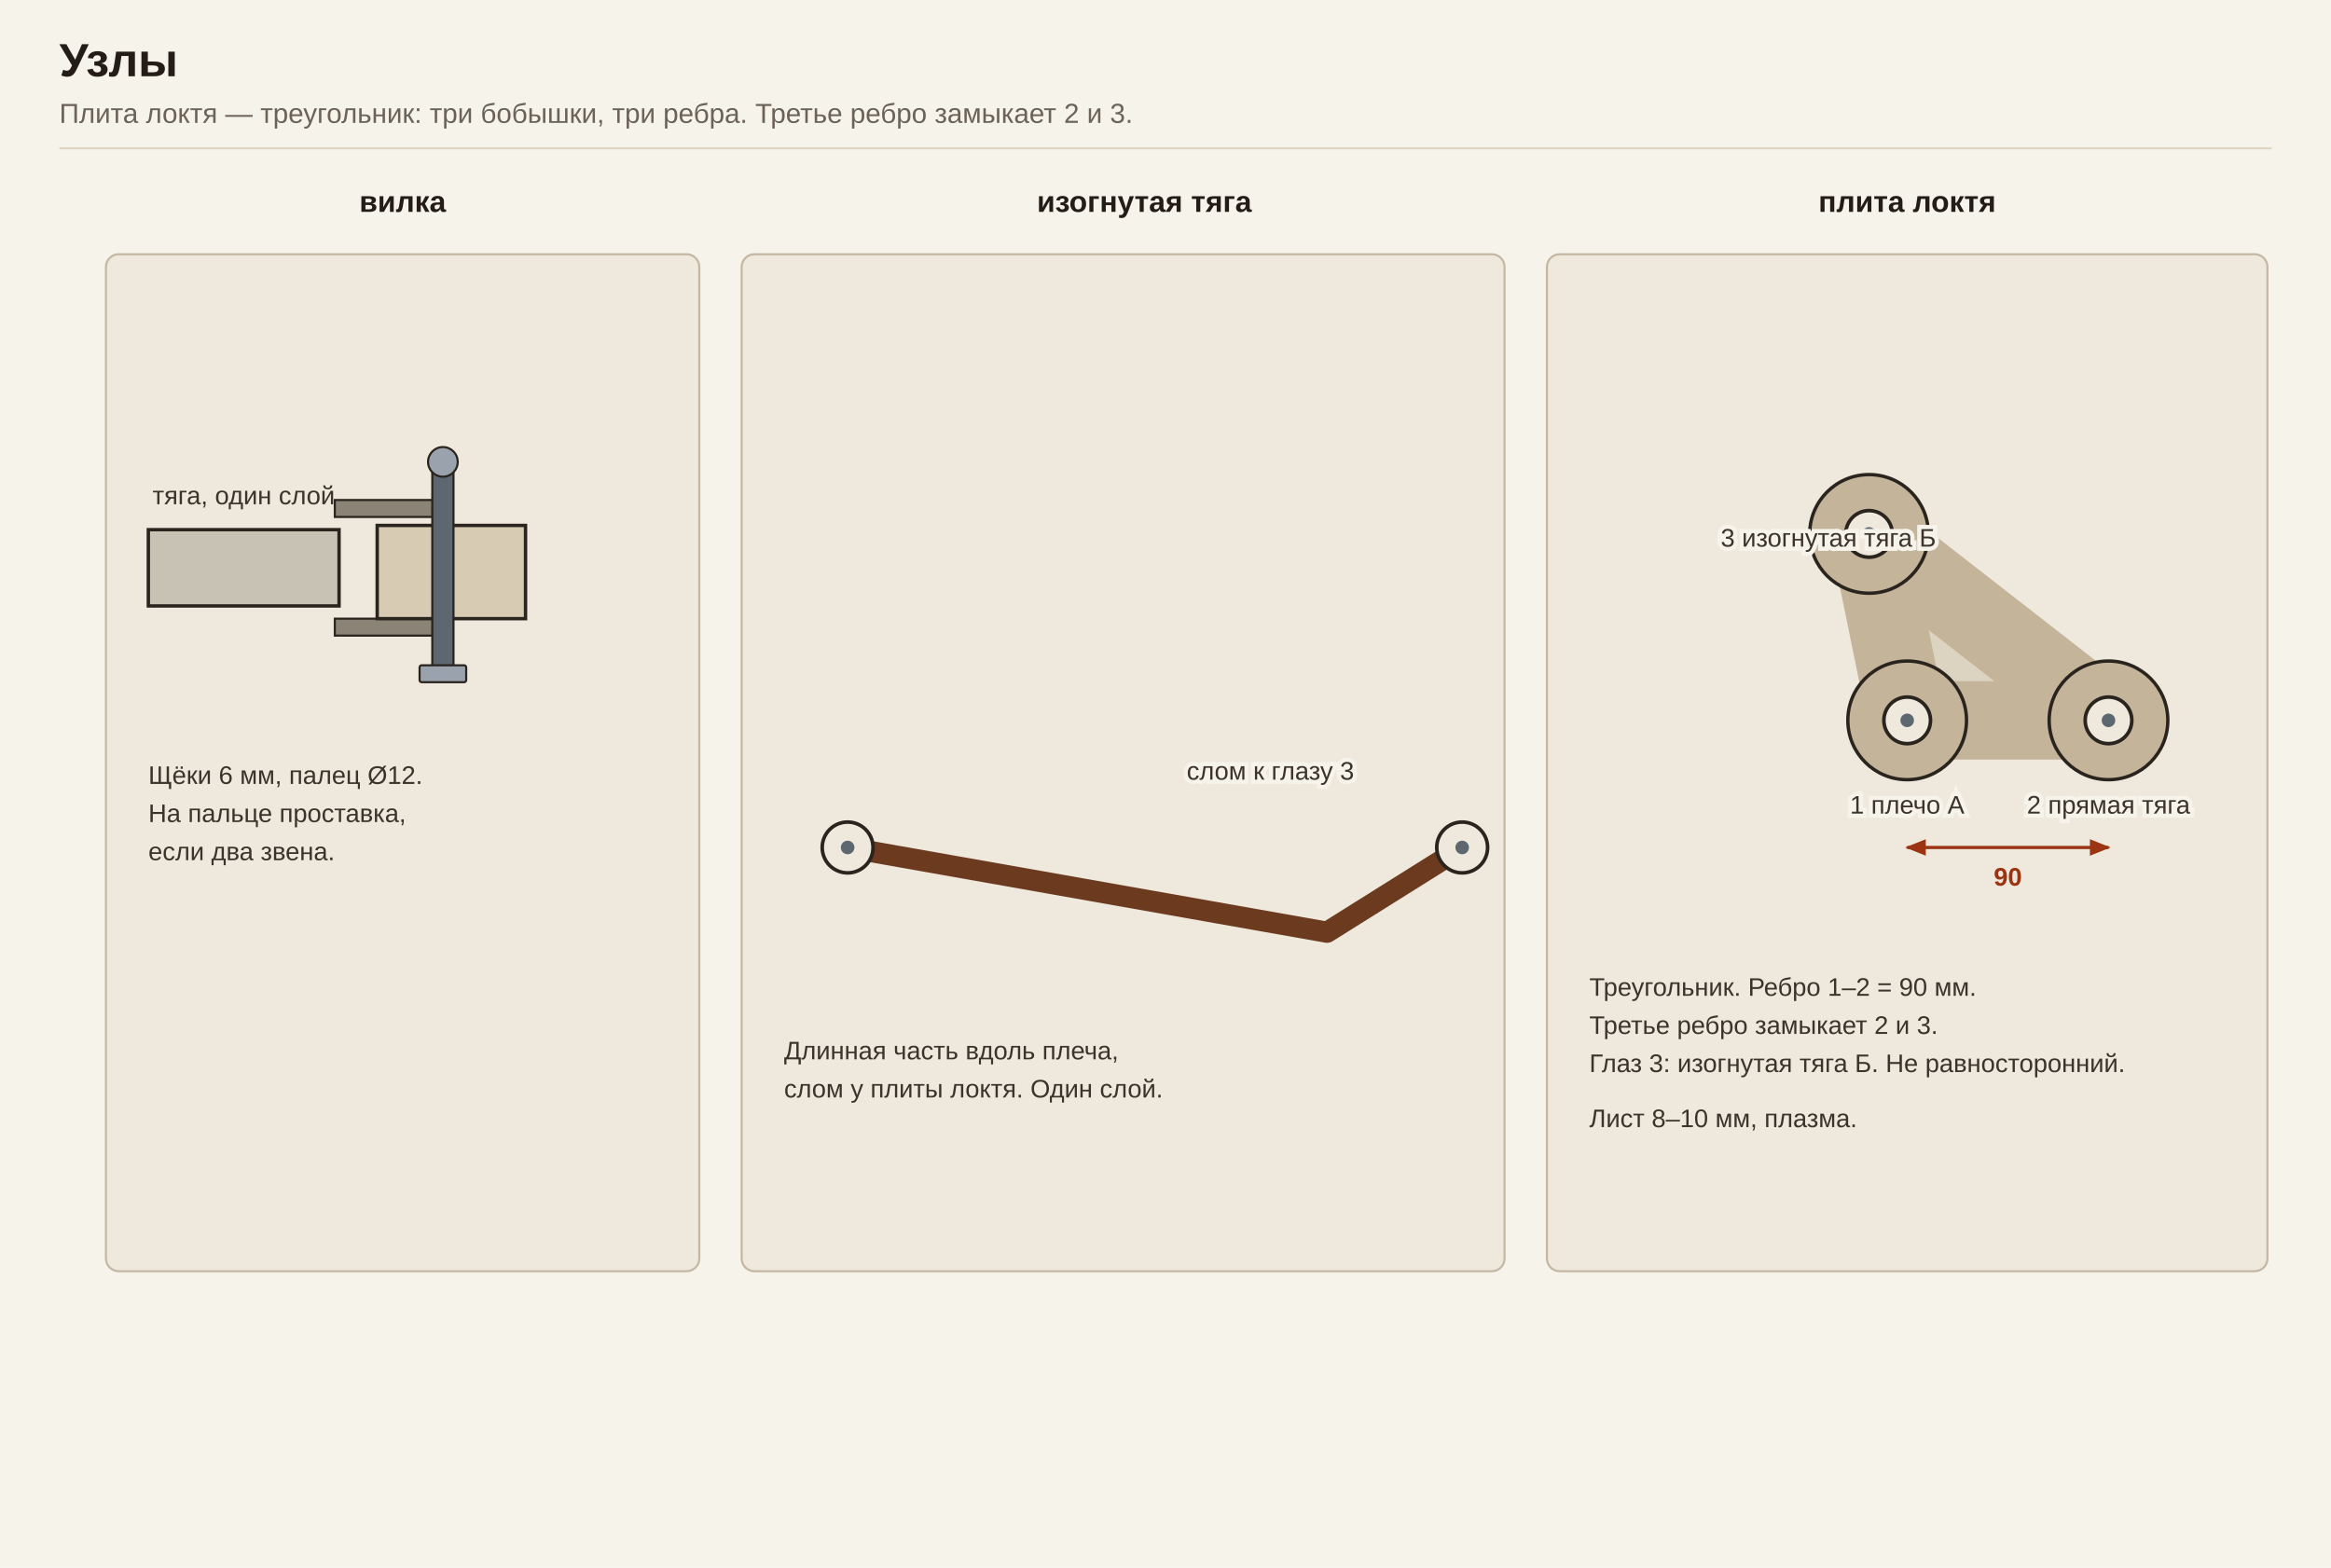
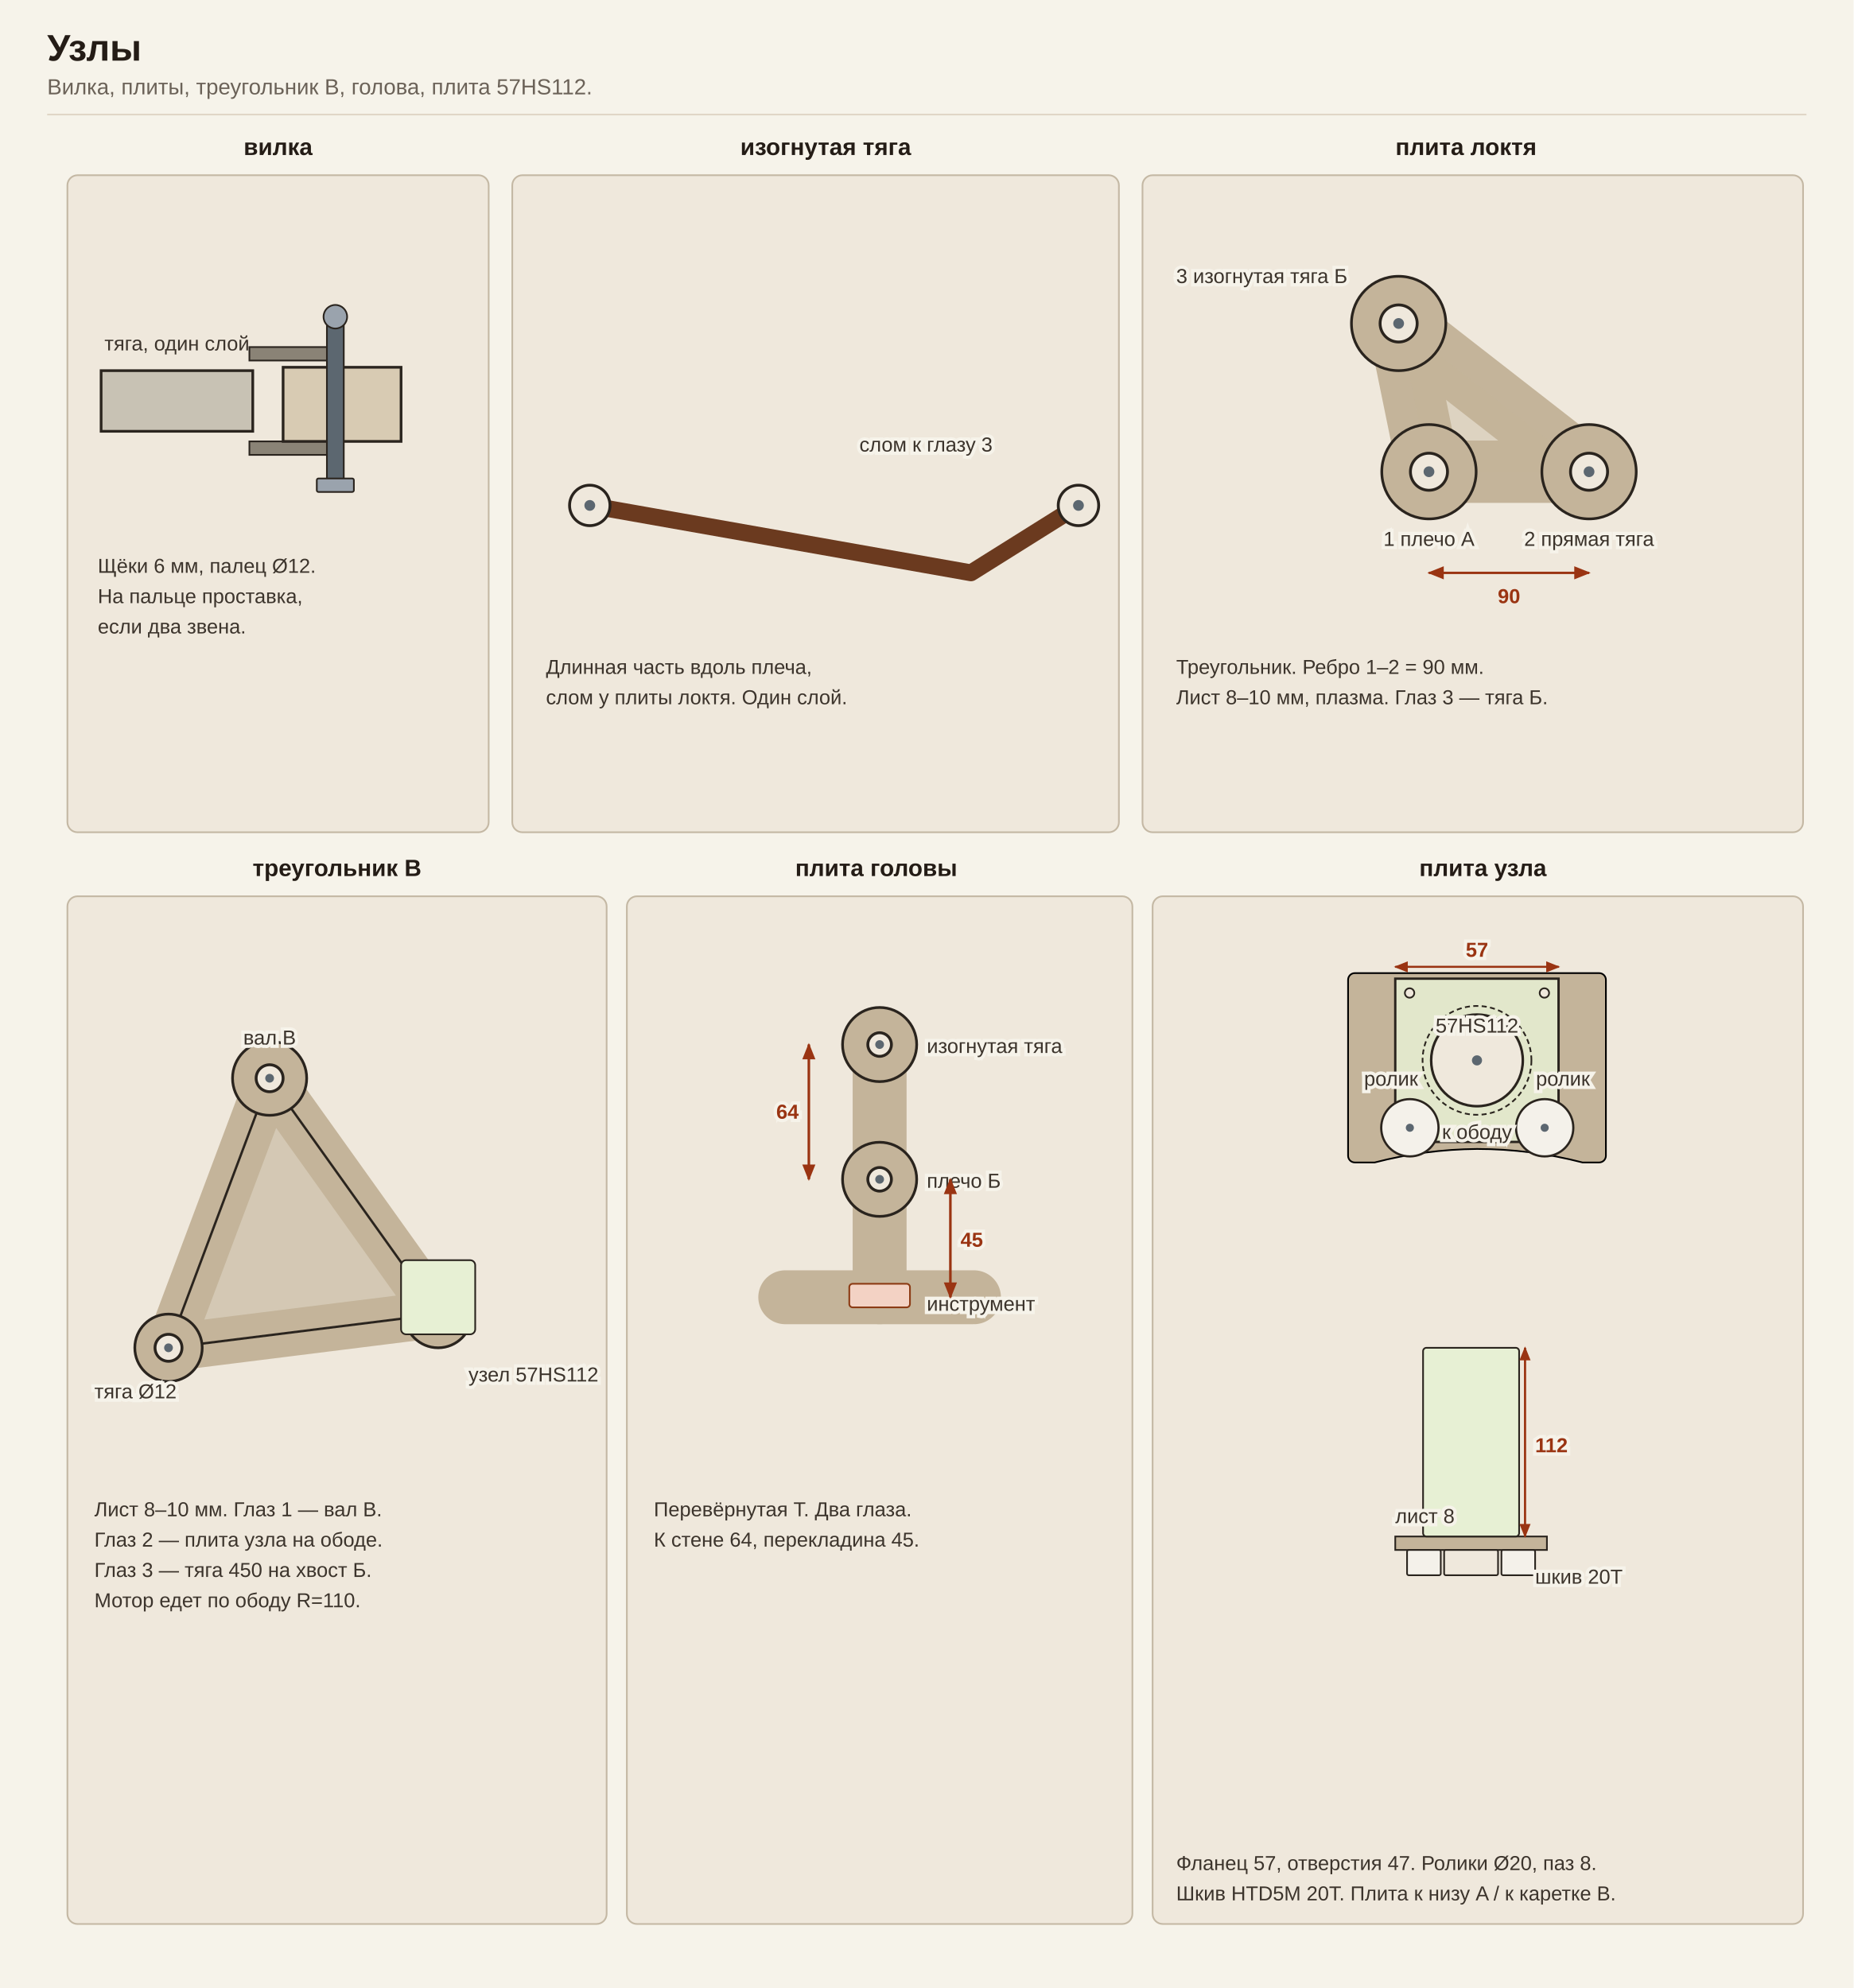
- <svg xmlns="http://www.w3.org/2000/svg" width="1100" height="740" viewBox="0 0 1100 740">
-   <rect width="100%" height="100%" fill="#f6f3ea" />
-   <style>
+ <svg xmlns="http://www.w3.org/2000/svg" width="1100" height="1180" viewBox="0 0 1100 1180" version="1.1" id="svg90">
+   <rect width="100%" height="100%" fill="#f6f3ea" id="rect1" />
+   <style id="style1">
  text { font-family: "Liberation Sans", sans-serif; fill: #241c16; }
  .title { font-size: 22px; font-weight: 700; }
  .sub { font-size: 13px; fill: #6b6258; }
  .lab { font-size: 14px; font-weight: 700; }
  .sm { font-size: 12px; fill: #3c342c; }
  .dim { font-size: 12px; fill: #9a3412; font-weight: 700; }
  .halo { stroke: #f6f3ea; stroke-width: 4px; paint-order: stroke fill; }
</style>
-   <defs>
+   <defs id="defs1">
    <marker id="ad" viewBox="0 0 10 8" refX="9" refY="4" markerWidth="8" markerHeight="6" orient="auto">
-       <path d="M0,0 L10,4 L0,8 Z" fill="#9a3412" />
+       <path d="M0,0 L10,4 L0,8 Z" fill="#9a3412" id="path1" />
    </marker>
-     <pattern id="hatch" width="7" height="7" patternUnits="userSpaceOnUse" patternTransform="rotate(40)">
-       <line x1="0" y1="0" x2="0" y2="7" stroke="#9aa3ad" stroke-width="1.1" />
-     </pattern>
  </defs>
-   <text class="title" x="28.0" y="36.0">Узлы</text>
-   <text class="sub" x="28.0" y="58.0">Плита локтя — треугольник: три бобышки, три ребра. Третье ребро замыкает 2 и 3.</text>
-   <line x1="28" y1="70" x2="1072" y2="70" stroke="#e0d6c6" />
-   <text class="lab" x="190.0" y="100.0" text-anchor="middle">вилка</text>
-   <rect x="50" y="120" width="280" height="480" rx="6" fill="#efe8dc" stroke="#c4b8a4" />
-   <rect x="70" y="250" width="90" height="36" fill="#c8c2b4" stroke="#2a241e" stroke-width="1.6" />
-   <text class="sm" x="115.0" y="238.0" text-anchor="middle">тяга, один слой</text>
-   <rect x="158" y="236" width="54" height="8" fill="#8a8376" stroke="#2a241e" />
-   <rect x="158" y="292" width="54" height="8" fill="#8a8376" stroke="#2a241e" />
-   <rect x="178" y="248" width="70" height="44" fill="#d8cbb3" stroke="#2a241e" stroke-width="1.6" />
-   <rect x="204" y="220" width="10" height="100" rx="2" fill="#5c6770" stroke="#2a241e" />
-   <circle cx="209" cy="218" r="7" fill="#9aa3ad" stroke="#2a241e" />
-   <rect x="198" y="314" width="22" height="8" rx="1" fill="#9aa3ad" stroke="#2a241e" />
-   <text class="sm" x="70.0" y="370.0">Щёки 6 мм, палец Ø12.</text>
-   <text class="sm" x="70.0" y="388.0">На пальце проставка,</text>
-   <text class="sm" x="70.0" y="406.0">если два звена.</text>
-   <text class="lab" x="540.0" y="100.0" text-anchor="middle">изогнутая тяга</text>
-   <rect x="350" y="120" width="360" height="480" rx="6" fill="#efe8dc" stroke="#c4b8a4" />
-   <polyline points="400.0,400.0 626.2,440.0 690.0,400.0" fill="none" stroke="#6b3a1f" stroke-width="10" stroke-linecap="round" stroke-linejoin="round" />
-   <circle cx="400.0" cy="400.0" r="12" fill="#efe8dc" stroke="#2a241e" stroke-width="1.7" />
-   <circle cx="400.0" cy="400.0" r="3.2" fill="#5c6770" />
-   <circle cx="690.0" cy="400.0" r="12" fill="#efe8dc" stroke="#2a241e" stroke-width="1.7" />
-   <circle cx="690.0" cy="400.0" r="3.2" fill="#5c6770" />
-   <text class="sm halo" x="560.0" y="368.0">слом к глазу 3</text>
-   <text class="sm" x="370.0" y="500.0">Длинная часть вдоль плеча,</text>
-   <text class="sm" x="370.0" y="518.0">слом у плиты локтя. Один слой.</text>
-   <text class="lab" x="900.0" y="100.0" text-anchor="middle">плита локтя</text>
-   <rect x="730" y="120" width="340" height="480" rx="6" fill="#efe8dc" stroke="#c4b8a4" />
-   <line x1="900.0" y1="340.0" x2="995.0" y2="340.0" stroke="#c4b49a" stroke-width="37" stroke-linecap="round" />
-   <line x1="900.0" y1="340.0" x2="882.0" y2="252.0" stroke="#c4b49a" stroke-width="37" stroke-linecap="round" />
-   <line x1="995.0" y1="340.0" x2="882.0" y2="252.0" stroke="#c4b49a" stroke-width="37" stroke-linecap="round" />
-   <polygon points="900.0,340.0 995.0,340.0 882.0,252.0" fill="#c4b49a" fill-opacity="0.4" stroke="none" />
-   <circle cx="900.0" cy="340.0" r="28" fill="#c4b49a" stroke="#2a241e" stroke-width="1.6" />
-   <circle cx="995.0" cy="340.0" r="28" fill="#c4b49a" stroke="#2a241e" stroke-width="1.6" />
-   <circle cx="882.0" cy="252.0" r="28" fill="#c4b49a" stroke="#2a241e" stroke-width="1.6" />
-   <circle cx="900.0" cy="340.0" r="11" fill="#efe8dc" stroke="#2a241e" stroke-width="1.7" />
-   <circle cx="900.0" cy="340.0" r="3.2" fill="#5c6770" />
-   <circle cx="995.0" cy="340.0" r="11" fill="#efe8dc" stroke="#2a241e" stroke-width="1.7" />
-   <circle cx="995.0" cy="340.0" r="3.2" fill="#5c6770" />
-   <circle cx="882.0" cy="252.0" r="11" fill="#efe8dc" stroke="#2a241e" stroke-width="1.7" />
-   <circle cx="882.0" cy="252.0" r="3.2" fill="#5c6770" />
-   <text class="sm halo" x="900.0" y="384.0" text-anchor="middle">1 плечо A</text>
-   <text class="sm halo" x="995.0" y="384.0" text-anchor="middle">2 прямая тяга</text>
-   <text class="sm halo" x="812.0" y="258.0">3 изогнутая тяга Б</text>
-   <line x1="900.0" y1="400" x2="995.0" y2="400" stroke="#9a3412" stroke-width="1.3" marker-end="url(#ad)" />
-   <line x1="995.0" y1="400" x2="900.0" y2="400" stroke="#9a3412" stroke-width="1.3" marker-end="url(#ad)" />
-   <text class="dim" x="947.5" y="418.0" text-anchor="middle">90</text>
-   <text class="sm" x="750.0" y="470.0">Треугольник. Ребро 1–2 = 90 мм.</text>
-   <text class="sm" x="750.0" y="488.0">Третье ребро замыкает 2 и 3.</text>
-   <text class="sm" x="750.0" y="506.0">Глаз 3: изогнутая тяга Б. Не равносторонний.</text>
-   <text class="sm" x="750.0" y="532.0">Лист 8–10 мм, плазма.</text>
+   <text class="title" x="28" y="36" id="text1">Узлы</text>
+   <text class="sub" x="28" y="56" id="text2">Вилка, плиты, треугольник B, голова, плита 57HS112.</text>
+   <line x1="28" y1="68" x2="1072" y2="68" stroke="#e0d6c6" id="line2" />
+   <text class="lab" x="165" y="92" text-anchor="middle" id="text3">вилка</text>
+   <rect x="40" y="104" width="250" height="390" rx="6" fill="#efe8dc" stroke="#c4b8a4" id="rect3" />
+   <rect x="60" y="220" width="90" height="36" fill="#c8c2b4" stroke="#2a241e" stroke-width="1.6" id="rect4" />
+   <text class="sm" x="105" y="208" text-anchor="middle" id="text4">тяга, один слой</text>
+   <rect x="148" y="206" width="54" height="8" fill="#8a8376" stroke="#2a241e" id="rect5" />
+   <rect x="148" y="262" width="54" height="8" fill="#8a8376" stroke="#2a241e" id="rect6" />
+   <rect x="168" y="218" width="70" height="44" fill="#d8cbb3" stroke="#2a241e" stroke-width="1.6" id="rect7" />
+   <rect x="194" y="190" width="10" height="100" rx="2" fill="#5c6770" stroke="#2a241e" id="rect8" />
+   <circle cx="199" cy="188" r="7" fill="#9aa3ad" stroke="#2a241e" id="circle8" />
+   <rect x="188" y="284" width="22" height="8" rx="1" fill="#9aa3ad" stroke="#2a241e" id="rect9" />
+   <text class="sm" x="58" y="340" id="text9">Щёки 6 мм, палец Ø12.</text>
+   <text class="sm" x="58" y="358" id="text10">На пальце проставка,</text>
+   <text class="sm" x="58" y="376" id="text11">если два звена.</text>
+   <text class="lab" x="490" y="92" text-anchor="middle" id="text12">изогнутая тяга</text>
+   <rect x="304" y="104" width="360" height="390" rx="6" fill="#efe8dc" stroke="#c4b8a4" id="rect12" />
+   <polyline points="350,300 576.2,340 640,300" fill="none" stroke="#6b3a1f" stroke-width="10" stroke-linecap="round" stroke-linejoin="round" id="polyline12" />
+   <circle cx="350" cy="300" r="12" fill="#efe8dc" stroke="#2a241e" stroke-width="1.7" id="circle12" />
+   <circle cx="350" cy="300" r="3.2" fill="#5c6770" id="circle13" />
+   <circle cx="640" cy="300" r="12" fill="#efe8dc" stroke="#2a241e" stroke-width="1.7" id="circle14" />
+   <circle cx="640" cy="300" r="3.2" fill="#5c6770" id="circle15" />
+   <text class="sm halo" x="510" y="268" id="text15">слом к глазу 3</text>
+   <text class="sm" x="324" y="400" id="text16">Длинная часть вдоль плеча,</text>
+   <text class="sm" x="324" y="418" id="text17">слом у плиты локтя. Один слой.</text>
+   <text class="lab" x="870" y="92" text-anchor="middle" id="text18">плита локтя</text>
+   <rect x="678" y="104" width="392" height="390" rx="6" fill="#efe8dc" stroke="#c4b8a4" id="rect18" />
+   <line x1="848" y1="280" x2="943" y2="280" stroke="#c4b49a" stroke-width="37" stroke-linecap="round" id="line18" />
+   <line x1="848" y1="280" x2="830" y2="192" stroke="#c4b49a" stroke-width="37" stroke-linecap="round" id="line19" />
+   <line x1="943" y1="280" x2="830" y2="192" stroke="#c4b49a" stroke-width="37" stroke-linecap="round" id="line20" />
+   <polygon points="848,280 943,280 830,192" fill="#c4b49a" fill-opacity="0.4" stroke="none" id="polygon20" />
+   <circle cx="848" cy="280" r="28" fill="#c4b49a" stroke="#2a241e" stroke-width="1.6" id="circle20" />
+   <circle cx="848" cy="280" r="11" fill="#efe8dc" stroke="#2a241e" stroke-width="1.7" id="circle21" />
+   <circle cx="848" cy="280" r="3.2" fill="#5c6770" id="circle22" />
+   <circle cx="943" cy="280" r="28" fill="#c4b49a" stroke="#2a241e" stroke-width="1.6" id="circle23" />
+   <circle cx="943" cy="280" r="11" fill="#efe8dc" stroke="#2a241e" stroke-width="1.7" id="circle24" />
+   <circle cx="943" cy="280" r="3.2" fill="#5c6770" id="circle25" />
+   <circle cx="830" cy="192" r="28" fill="#c4b49a" stroke="#2a241e" stroke-width="1.6" id="circle26" />
+   <circle cx="830" cy="192" r="11" fill="#efe8dc" stroke="#2a241e" stroke-width="1.7" id="circle27" />
+   <circle cx="830" cy="192" r="3.2" fill="#5c6770" id="circle28" />
+   <text class="sm halo" x="848" y="324" text-anchor="middle" id="text28">1 плечо A</text>
+   <text class="sm halo" x="943" y="324" text-anchor="middle" id="text29">2 прямая тяга</text>
+   <text class="sm halo" x="698" y="168" id="text30">3 изогнутая тяга Б</text>
+   <line x1="848" y1="340" x2="943" y2="340" stroke="#9a3412" stroke-width="1.3" marker-end="url(#ad)" id="line30" />
+   <line x1="943" y1="340" x2="848" y2="340" stroke="#9a3412" stroke-width="1.3" marker-end="url(#ad)" id="line31" />
+   <text class="dim" x="895.5" y="358" text-anchor="middle" id="text31">90</text>
+   <text class="sm" x="698" y="400" id="text32">Треугольник. Ребро 1–2 = 90 мм.</text>
+   <text class="sm" x="698" y="418" id="text33">Лист 8–10 мм, плазма. Глаз 3 — тяга Б.</text>
+   <text class="lab" x="200" y="520" text-anchor="middle" id="text34">треугольник B</text>
+   <rect x="40" y="532" width="320" height="610" rx="6" fill="#efe8dc" stroke="#c4b8a4" id="rect34" />
+   <polygon points="160,640 260,780 100,800" fill="#c4b49a" fill-opacity="0.4" stroke="#c4b49a" stroke-width="28" stroke-linejoin="round" id="polygon34" />
+   <polygon points="160,640 260,780 100,800" fill="#c4b49a" fill-opacity="0.35" stroke="#2a241e" stroke-width="1.4" stroke-linejoin="round" id="polygon35" />
+   <circle cx="160" cy="640" r="22" fill="#c4b49a" stroke="#2a241e" stroke-width="1.6" id="circle35" />
+   <circle cx="160" cy="640" r="8" fill="#efe8dc" stroke="#2a241e" stroke-width="1.7" id="circle36" />
+   <circle cx="160" cy="640" r="2.6" fill="#5c6770" id="circle37" />
+   <circle cx="260" cy="780" r="20" fill="#c4b49a" stroke="#2a241e" stroke-width="1.6" id="circle38" />
+   <circle cx="260" cy="780" r="8" fill="#efe8dc" stroke="#2a241e" stroke-width="1.7" id="circle39" />
+   <circle cx="260" cy="780" r="2.6" fill="#5c6770" id="circle40" />
+   <circle cx="100" cy="800" r="20" fill="#c4b49a" stroke="#2a241e" stroke-width="1.6" id="circle41" />
+   <circle cx="100" cy="800" r="8" fill="#efe8dc" stroke="#2a241e" stroke-width="1.7" id="circle42" />
+   <circle cx="100" cy="800" r="2.6" fill="#5c6770" id="circle43" />
+   <rect x="238" y="748" width="44" height="44" rx="3" fill="#e7f0d4" stroke="#2a241e" id="rect43" />
+   <text class="sm halo" x="160" y="620" text-anchor="middle" id="text43">вал B</text>
+   <text class="sm halo" x="278" y="820" id="text44">узел 57HS112</text>
+   <text class="sm halo" x="56" y="830" id="text45">тяга Ø12</text>
+   <text class="sm" x="56" y="900" id="text46">Лист 8–10 мм. Глаз 1 — вал B.</text>
+   <text class="sm" x="56" y="918" id="text47">Глаз 2 — плита узла на ободе.</text>
+   <text class="sm" x="56" y="936" id="text48">Глаз 3 — тяга 450 на хвост Б.</text>
+   <text class="sm" x="56" y="954" id="text49">Мотор едет по ободу R=110.</text>
+   <text class="lab" x="520" y="520" text-anchor="middle" id="text50">плита головы</text>
+   <rect x="372" y="532" width="300" height="610" rx="6" fill="#efe8dc" stroke="#c4b8a4" id="rect50" />
+   <line x1="522" y1="620" x2="522" y2="770" stroke="#c4b49a" stroke-width="32" stroke-linecap="round" id="line50" />
+   <line x1="466" y1="770" x2="578" y2="770" stroke="#c4b49a" stroke-width="32" stroke-linecap="round" id="line51" />
+   <rect x="504" y="762" width="36" height="14" rx="2" fill="#f3d2c4" stroke="#8c3b14" id="rect51" />
+   <circle cx="522" cy="700" r="22" fill="#c4b49a" stroke="#2a241e" stroke-width="1.6" id="circle51" />
+   <circle cx="522" cy="700" r="7" fill="#efe8dc" stroke="#2a241e" stroke-width="1.7" id="circle52" />
+   <circle cx="522" cy="700" r="2.6" fill="#5c6770" id="circle53" />
+   <circle cx="522" cy="620" r="22" fill="#c4b49a" stroke="#2a241e" stroke-width="1.6" id="circle54" />
+   <circle cx="522" cy="620" r="7" fill="#efe8dc" stroke="#2a241e" stroke-width="1.7" id="circle55" />
+   <circle cx="522" cy="620" r="2.6" fill="#5c6770" id="circle56" />
+   <text class="sm halo" x="550" y="705" id="text56">плечо Б</text>
+   <text class="sm halo" x="550" y="625" id="text57">изогнутая тяга</text>
+   <text class="sm halo" x="550" y="778" id="text58">инструмент</text>
+   <line x1="480" y1="700" x2="480" y2="620" stroke="#9a3412" stroke-width="1.3" marker-end="url(#ad)" id="line58" />
+   <line x1="480" y1="620" x2="480" y2="700" stroke="#9a3412" stroke-width="1.3" marker-end="url(#ad)" id="line59" />
+   <text class="dim halo" x="474" y="664" text-anchor="end" id="text59">64</text>
+   <line x1="564" y1="700" x2="564" y2="770" stroke="#9a3412" stroke-width="1.3" marker-end="url(#ad)" id="line60" />
+   <line x1="564" y1="770" x2="564" y2="700" stroke="#9a3412" stroke-width="1.3" marker-end="url(#ad)" id="line61" />
+   <text class="dim halo" x="570" y="740" id="text61">45</text>
+   <text class="sm" x="388" y="900" id="text62">Перевёрнутая Т. Два глаза.</text>
+   <text class="sm" x="388" y="918" id="text63">К стене 64, перекладина 45.</text>
+   <text class="lab" x="880" y="520" text-anchor="middle" id="text64">плита узла</text>
+   <rect x="684" y="532" width="386" height="610" rx="6" fill="#efe8dc" stroke="#c4b8a4" id="rect64" />
+   <path id="rect65" d="M 804 577.6 C 801.784 577.6 800 579.384 800 581.6 L 800 685.99 C 800 688.206 801.784 689.99 804 689.99 L 815.791 689.99 A 250 250 0 0 1 876.5 681.979 A 250 250 0 0 1 939.123 689.99 L 949 689.99 C 951.216 689.99 953 688.206 953 685.99 L 953 581.6 C 953 579.384 951.216 577.6 949 577.6 L 804 577.6 z " style="fill:#c4b49a;fill-opacity:1;stroke:#000000" />
+   <rect x="828" y="580.9" width="96.9" height="96.9" fill="#e7f0d4" fill-opacity="0.85" stroke="#2a241e" stroke-width="1.4" id="rect66" />
+   <circle cx="836.5" cy="589.4" r="2.8" fill="#efe8dc" stroke="#2a241e" id="circle66" />
+   <circle cx="916.5" cy="589.4" r="2.8" fill="#efe8dc" stroke="#2a241e" id="circle67" />
+   <circle cx="836.5" cy="669.4" r="2.8" fill="#efe8dc" stroke="#2a241e" id="circle68" />
+   <circle cx="916.5" cy="669.4" r="2.8" fill="#efe8dc" stroke="#2a241e" id="circle69" />
+   <circle cx="876.5" cy="629.4" r="32.3" fill="none" stroke="#2a241e" stroke-dasharray="3, 2" id="circle70" />
+   <circle cx="876.5" cy="629.4" r="27.2" fill="#efe8dc" stroke="#2a241e" stroke-width="1.5" id="circle71" />
+   <circle cx="876.5" cy="629.4" r="3" fill="#5c6770" id="circle72" />
+   <circle cx="836.667" cy="669.4" r="17" fill="#f4f1ea" stroke="#2a241e" stroke-width="1.3" id="circle73" />
+   <circle cx="836.667" cy="669.4" r="2.4" fill="#5c6770" id="circle74" />
+   <circle cx="916.667" cy="669.4" r="17" fill="#f4f1ea" stroke="#2a241e" stroke-width="1.3" id="circle75" />
+   <circle cx="916.667" cy="669.4" r="2.4" fill="#5c6770" id="circle76" />
+   <text class="sm halo" x="876.5" y="676" text-anchor="middle" id="text76">к ободу</text>
+   <text class="sm halo" x="876.5" y="612.9" text-anchor="middle" id="text77">57HS112</text>
+   <text class="sm halo" x="825.5" y="644.4" text-anchor="middle" id="text78">ролик</text>
+   <text class="sm halo" x="927.5" y="644.4" text-anchor="middle" id="text79">ролик</text>
+   <line x1="828" y1="573.9" x2="925" y2="573.9" stroke="#9a3412" stroke-width="1.1" marker-end="url(#ad)" id="line79" />
+   <line x1="925" y1="573.9" x2="828" y2="573.9" stroke="#9a3412" stroke-width="1.1" marker-end="url(#ad)" id="line80" />
+   <text class="dim halo" x="876.5" y="567.9" text-anchor="middle" id="text80">57</text>
+   <rect x="828" y="912" width="90" height="8" fill="#c4b49a" stroke="#2a241e" id="rect81" />
+   <rect x="857" y="920" width="32" height="15" rx="1" fill="#efe8dc" stroke="#2a241e" id="rect82" />
+   <rect x="835" y="920" width="20" height="15" rx="1" fill="#f4f1ea" stroke="#2a241e" id="rect83" />
+   <rect x="891" y="920" width="20" height="15" rx="1" fill="#f4f1ea" stroke="#2a241e" id="rect84" />
+   <rect x="844.5" y="800" width="57" height="112" rx="2" fill="#e7f0d4" stroke="#2a241e" id="rect85" />
+   <line x1="905" y1="800" x2="905" y2="912" stroke="#9a3412" stroke-width="1.1" marker-end="url(#ad)" id="line85" />
+   <line x1="905" y1="912" x2="905" y2="800" stroke="#9a3412" stroke-width="1.1" marker-end="url(#ad)" id="line86" />
+   <text class="dim halo" x="911" y="862" id="text86">112</text>
+   <text class="sm halo" x="911" y="940" id="text87">шкив 20T</text>
+   <text class="sm halo" x="828" y="904" id="text88">лист 8</text>
+   <text class="sm" x="698" y="1110" id="text89">Фланец 57, отверстия 47. Ролики Ø20, паз 8.</text>
+   <text class="sm" x="698" y="1128" id="text90">Шкив HTD5M 20T. Плита к низу A / к каретке B.</text>
</svg>
